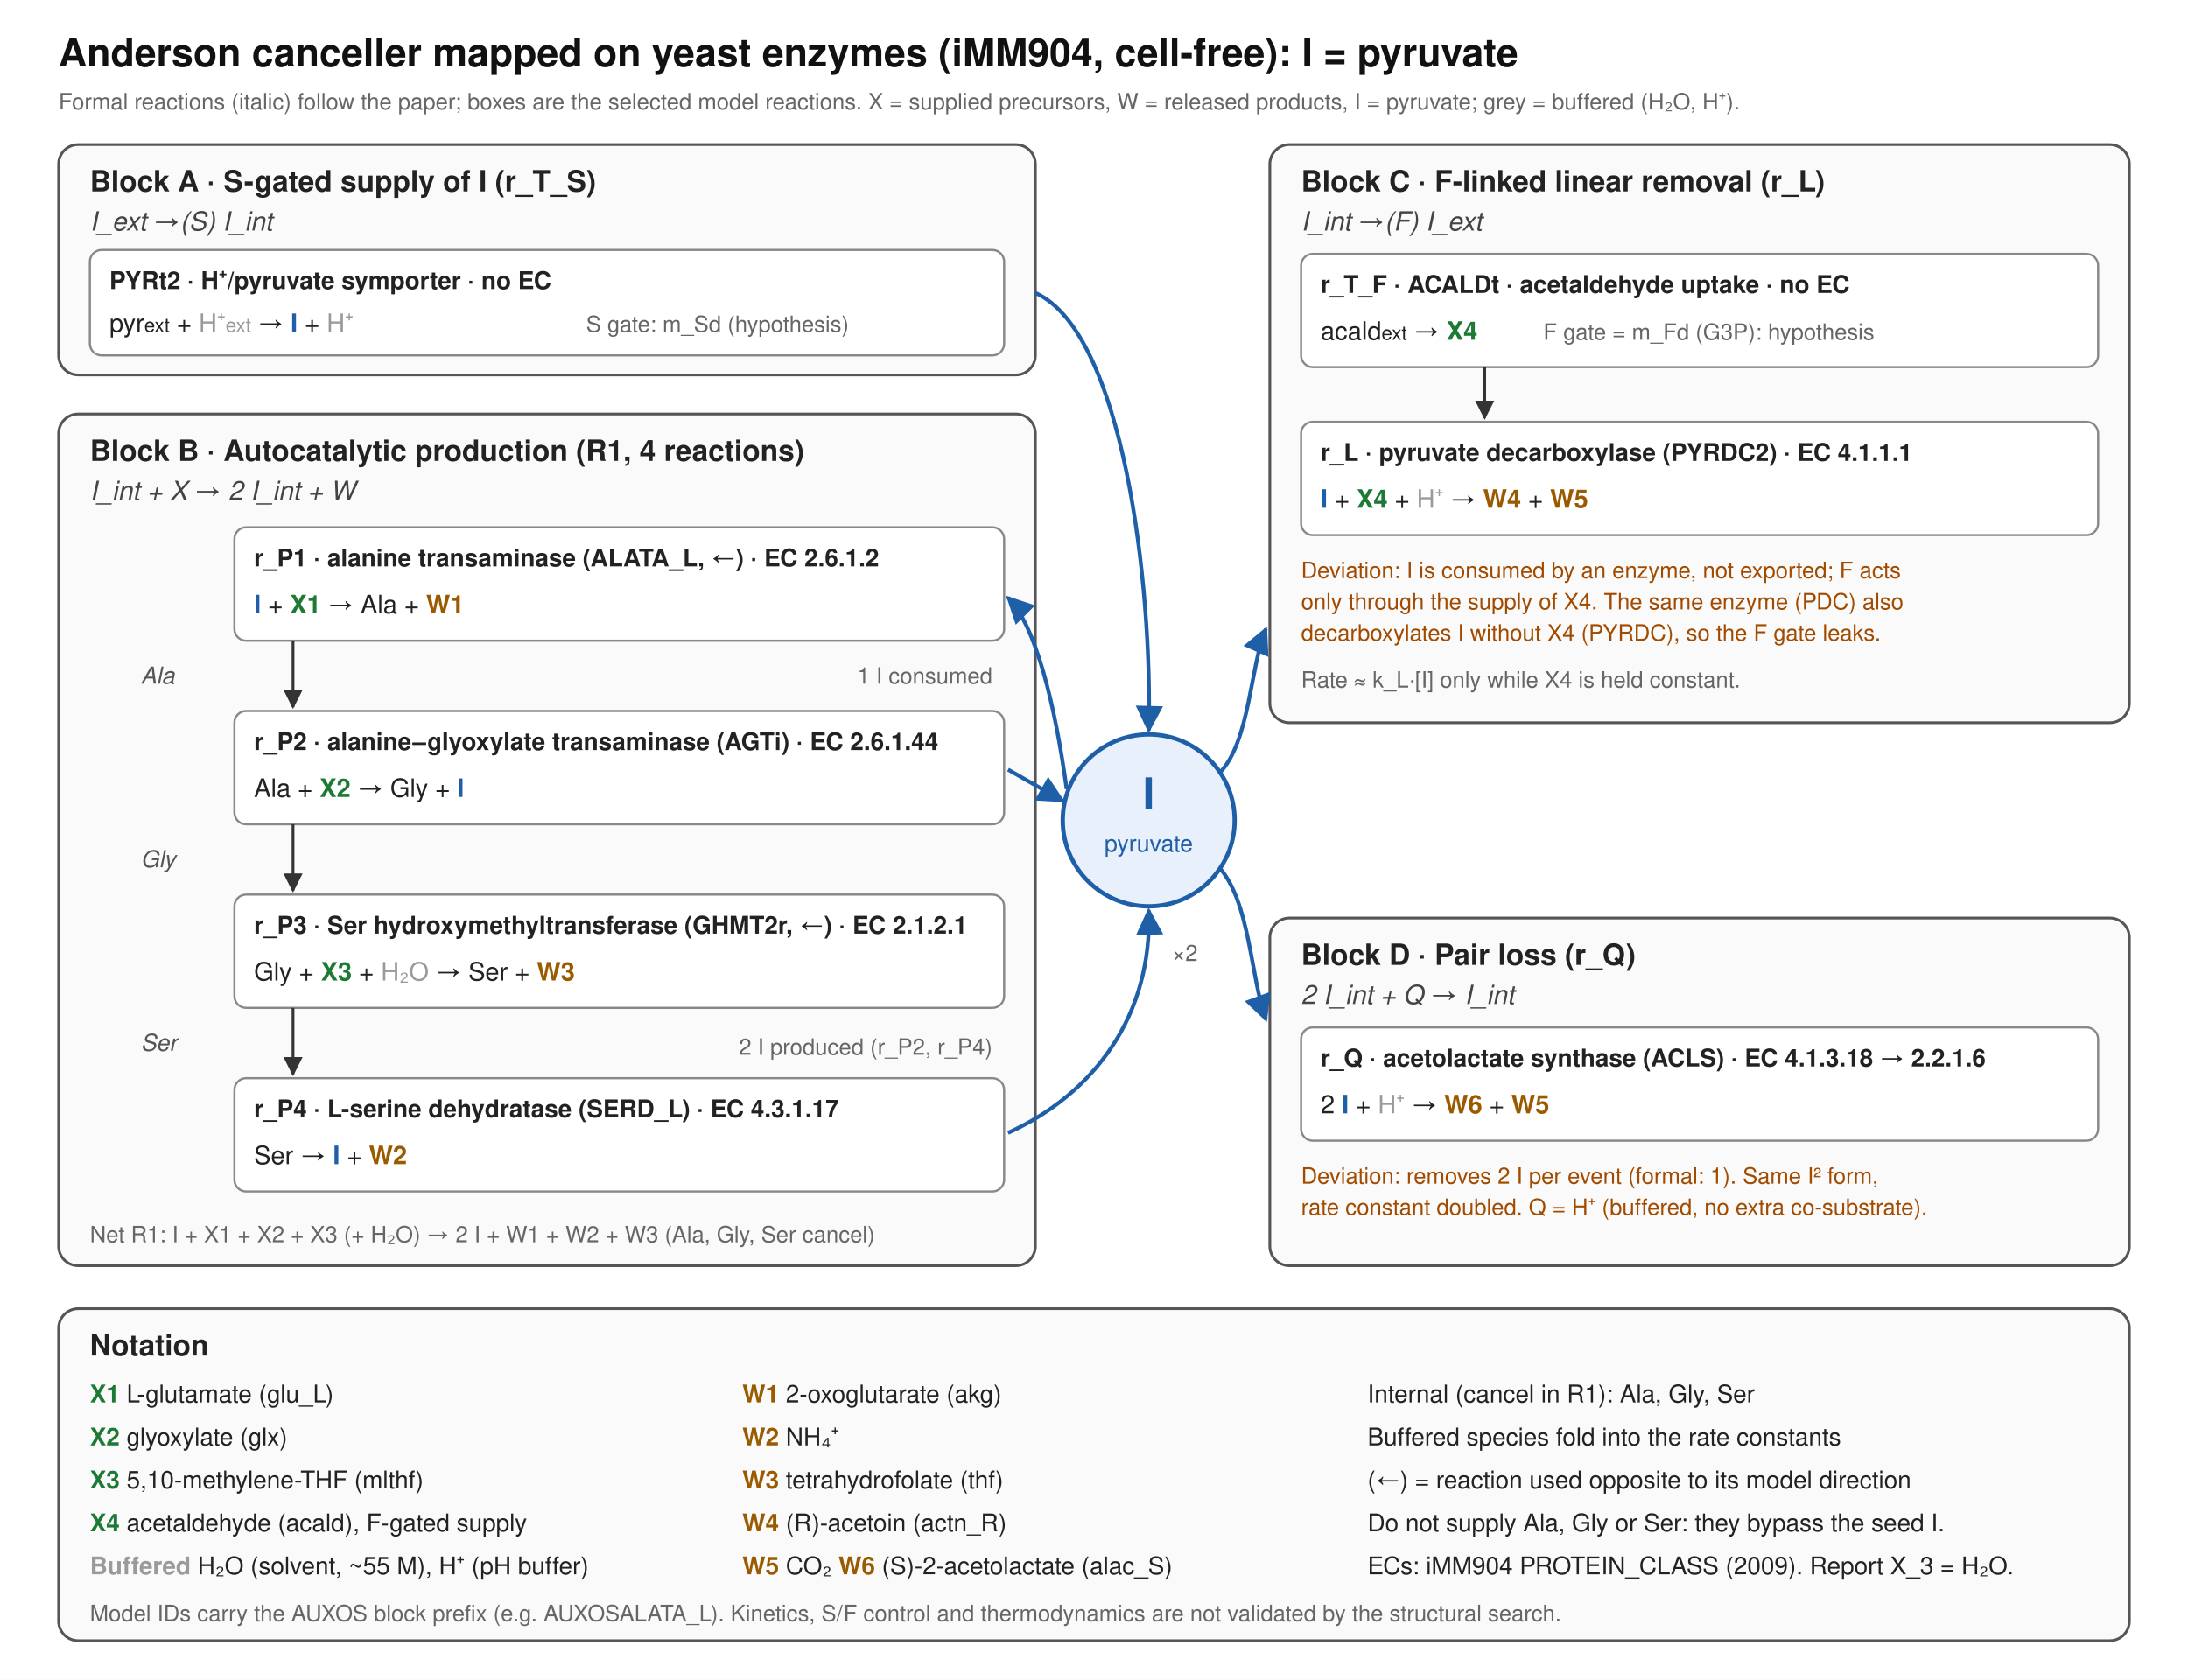
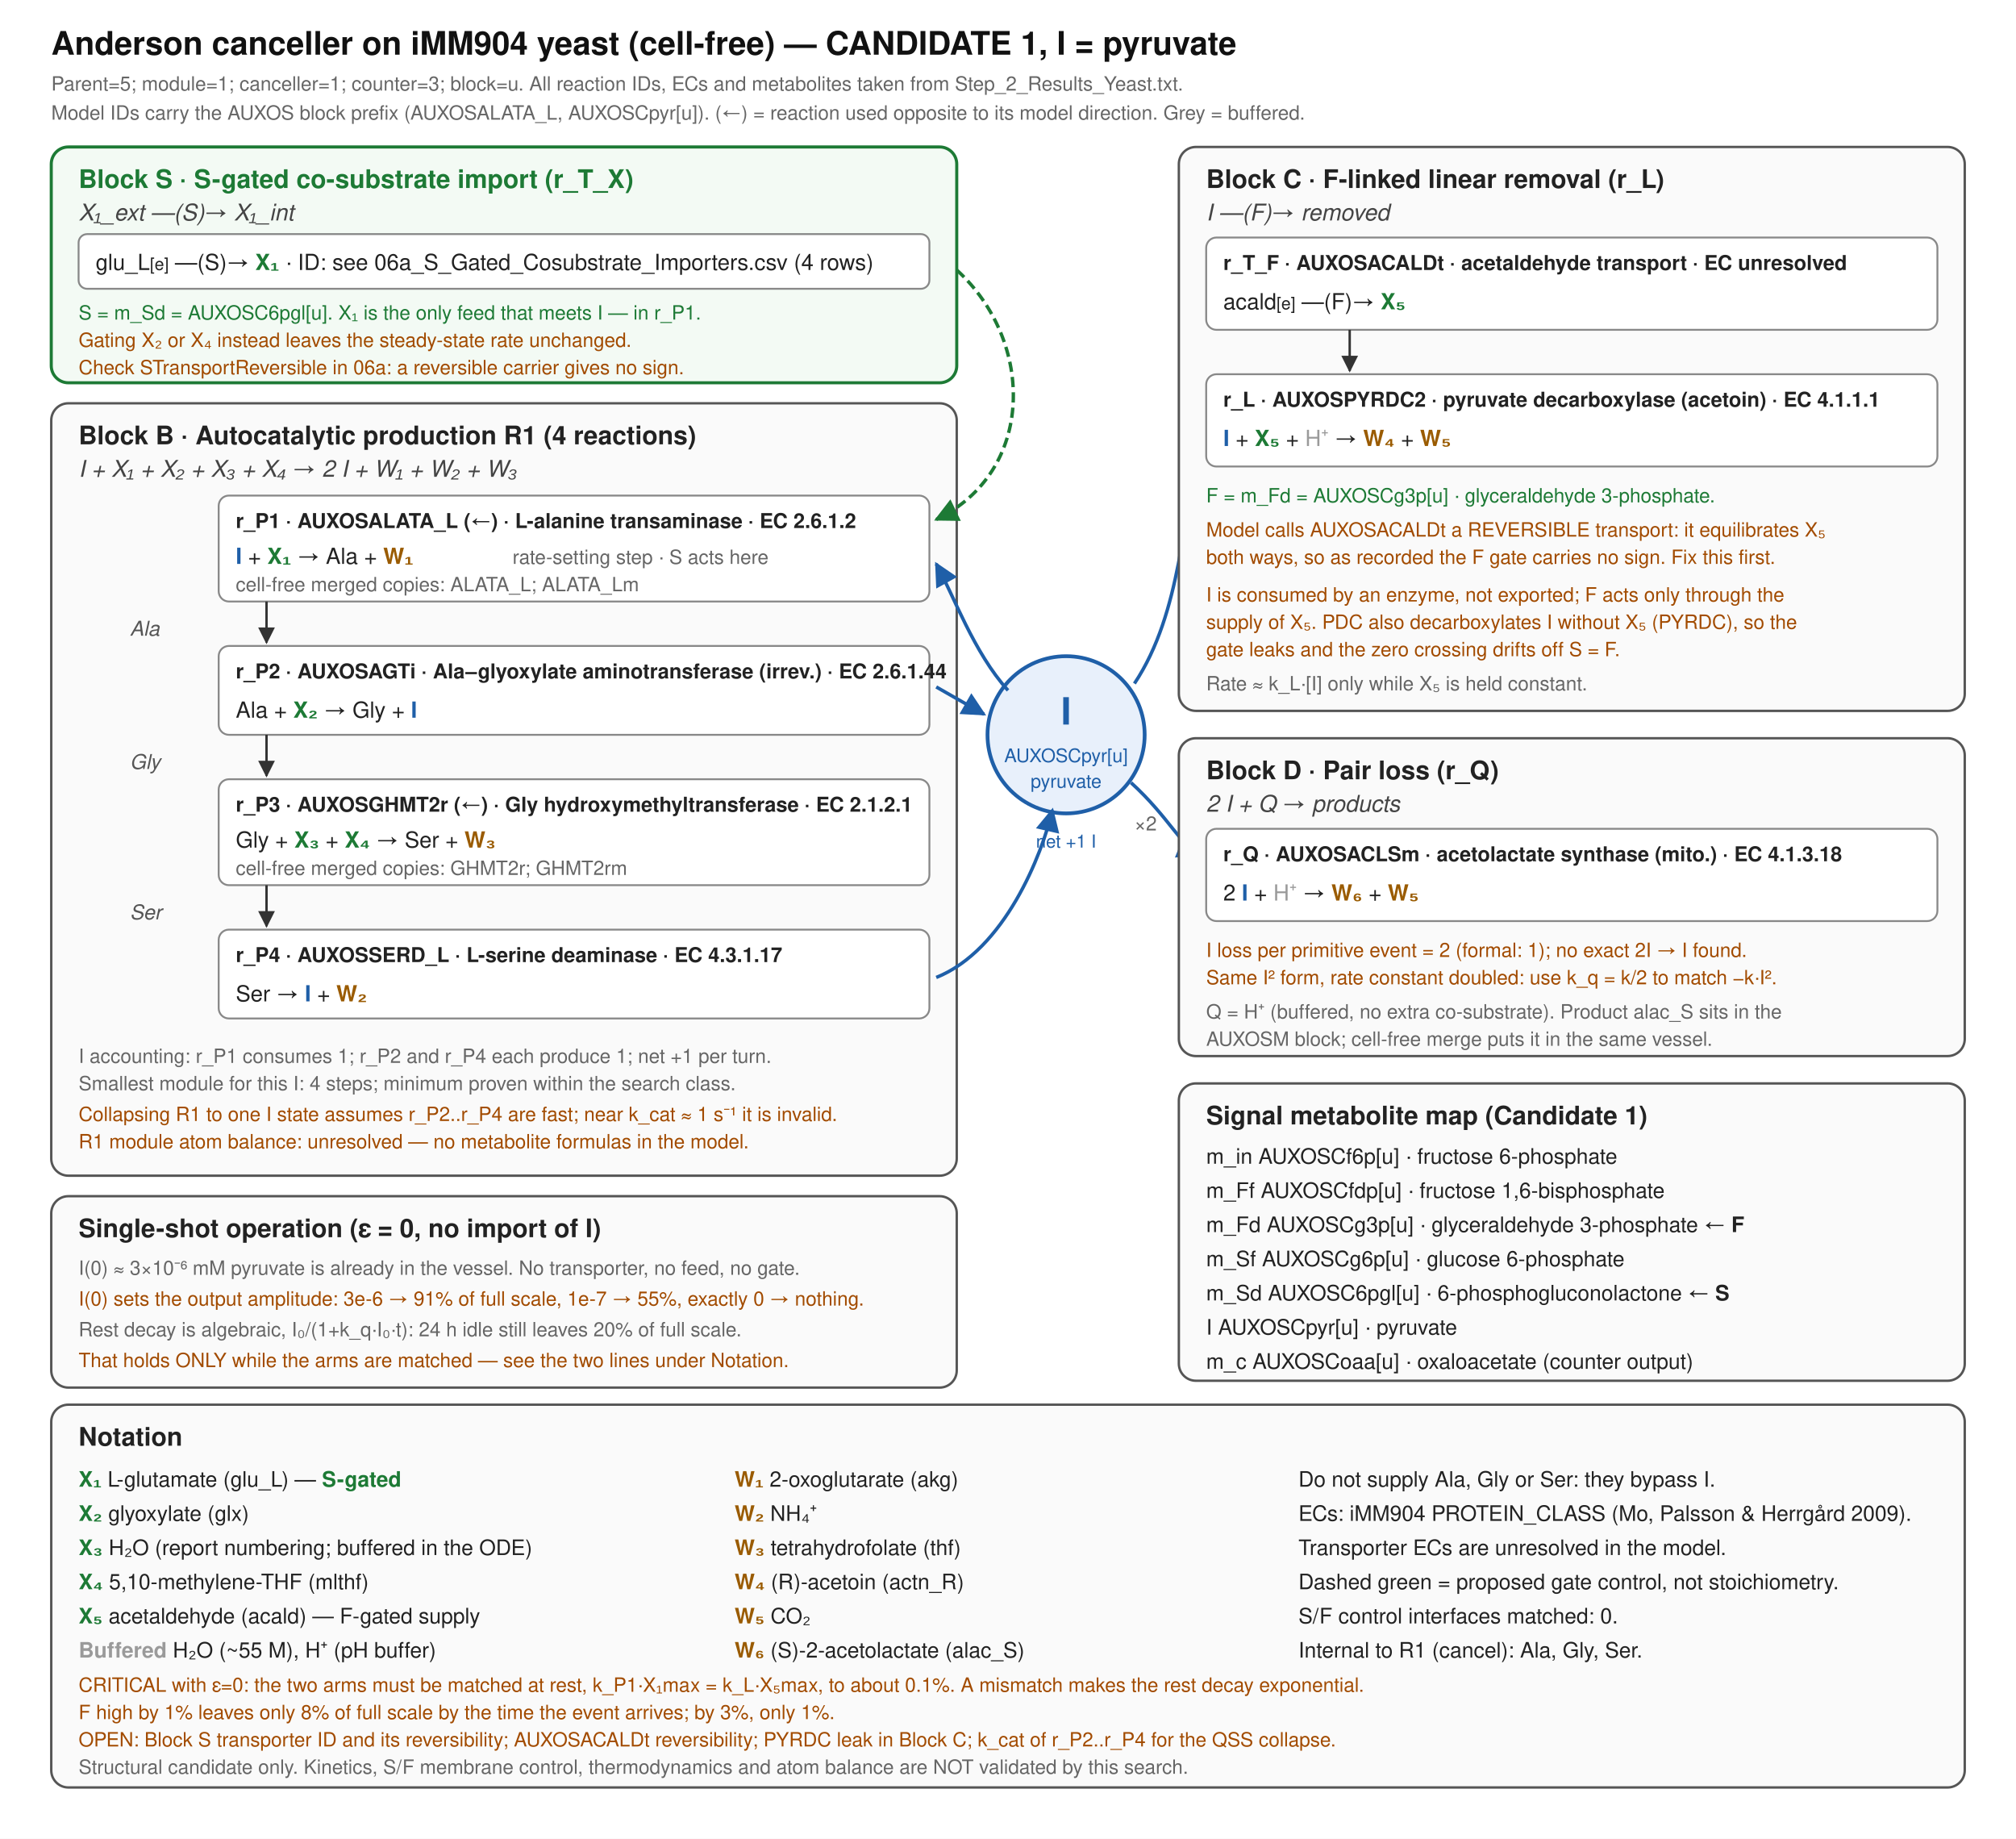
- <svg xmlns="http://www.w3.org/2000/svg" width="1120" height="860" viewBox="0 0 1120 860" font-family="Helvetica, Arial, sans-serif">
+ <svg xmlns="http://www.w3.org/2000/svg" width="1180" height="1076" viewBox="0 0 1180 1076" font-family="Helvetica, Arial, sans-serif">
  <defs>
    <marker id="ah" viewBox="0 0 10 10" refX="9" refY="5" markerWidth="7" markerHeight="7" orient="auto-start-reverse">
      <path d="M0,0 L10,5 L0,10 z" fill="#333" />
    </marker>
    <marker id="ahI" viewBox="0 0 10 10" refX="9" refY="5" markerWidth="7" markerHeight="7" orient="auto-start-reverse">
      <path d="M0,0 L10,5 L0,10 z" fill="#1f5fa8" />
    </marker>
+     <marker id="ahS" viewBox="0 0 10 10" refX="9" refY="5" markerWidth="7" markerHeight="7" orient="auto-start-reverse">
+       <path d="M0,0 L10,5 L0,10 z" fill="#1d7a35" />
+     </marker>
    <style>
-       .blk{fill:#fafafa;stroke:#555;stroke-width:1.4;rx:10}
+       .blk{fill:#fafafa;stroke:#555;stroke-width:1.4}
+       .blkS{fill:#f3faf4;stroke:#1d7a35;stroke-width:1.8}
      .hdr{font-size:15px;font-weight:bold;fill:#222}
+       .hdrS{font-size:15px;font-weight:bold;fill:#1d7a35}
      .fml{font-size:13.5px;font-style:italic;fill:#444}
      .rx{fill:#fff;stroke:#888;stroke-width:1.1}
-       .rid{font-size:12.5px;font-weight:bold;fill:#222}
+       .rid{font-size:12px;font-weight:bold;fill:#222}
      .eq{font-size:13px;fill:#222}
      .note{font-size:11.5px;fill:#666}
      .warn{font-size:11.5px;fill:#a24b00}
+       .ok{font-size:11.5px;fill:#1d7a35}
      .X{fill:#1d7a35;font-weight:bold}
      .W{fill:#9a5b00;font-weight:bold}
      .I{fill:#1f5fa8;font-weight:bold}
      .mid{font-size:12px;fill:#555;font-style:italic}
      .B{fill:#9a9a9a}
      .flow{stroke:#333;stroke-width:1.4;fill:none;marker-end:url(#ah)}
      .flowI{stroke:#1f5fa8;stroke-width:2;fill:none;marker-end:url(#ahI)}
+       .flowS{stroke:#1d7a35;stroke-width:2;fill:none;marker-end:url(#ahS);stroke-dasharray:6 3}
      .lg{font-size:12.5px;fill:#222}
    </style>
  </defs>
-   <rect width="1120" height="860" fill="#ffffff" />
-   <text x="30" y="34" font-size="20" font-weight="bold" fill="#111">Anderson canceller mapped on yeast enzymes (iMM904, cell-free): I = pyruvate</text>
-   <text x="30" y="56" class="note">Formal reactions (italic) follow the paper; boxes are the selected model reactions. X = supplied precursors, W = released products, I = pyruvate; grey = buffered (H₂O, H⁺).</text>
-   <rect x="30" y="74" width="500" height="118" class="blk" />
-   <text x="46" y="98" class="hdr">Block A · S-gated supply of I  (r_T_S)</text>
-   <text x="46" y="118" class="fml">I_ext  →(S)  I_int</text>
-   <rect x="46" y="128" width="468" height="54" class="rx" rx="6" />
-   <text x="56" y="148" class="rid">PYRt2 · H⁺/pyruvate symporter · no EC</text>
-   <text x="56" y="170" class="eq">pyr<tspan font-size="10">ext</tspan> + <tspan class="B">H⁺<tspan font-size="10">ext</tspan>
-     </tspan> → <tspan class="I">I</tspan> + <tspan class="B">H⁺</tspan>
+   <rect width="1180" height="1076" fill="#ffffff" />
+   <text x="30" y="32" font-size="19" font-weight="bold" fill="#111">Anderson canceller on iMM904 yeast (cell-free) — CANDIDATE 1,  I = pyruvate</text>
+   <text x="30" y="53" class="note">Parent=5; module=1; canceller=1; counter=3; block=u.  All reaction IDs, ECs and metabolites taken from Step_2_Results_Yeast.txt.</text>
+   <text x="30" y="70" class="note">Model IDs carry the AUXOS block prefix (AUXOSALATA_L, AUXOSCpyr[u]).  (←) = reaction used opposite to its model direction.  Grey = buffered.</text>
+   <rect x="30" y="86" width="530" height="138" rx="10" class="blkS" />
+   <text x="46" y="110" class="hdrS">Block S · S-gated co-substrate import  (r_T_X)</text>
+   <text x="46" y="129" class="fml">X₁_ext —(S)→ X₁_int</text>
+   <rect x="46" y="137" width="498" height="32" rx="5" class="rx" />
+   <text x="56" y="158" class="eq">glu_L<tspan font-size="10">[e]</tspan> —(S)→ <tspan class="X">X₁</tspan>   · ID: see 06a_S_Gated_Cosubstrate_Importers.csv (4 rows)</text>
+   <text x="46" y="187" class="ok">S = m_Sd = AUXOSC6pgl[u]. X₁ is the only feed that meets I — in r_P1.</text>
+   <text x="46" y="203" class="warn">Gating X₂ or X₄ instead leaves the steady-state rate unchanged.</text>
+   <text x="46" y="219" class="warn">Check STransportReversible in 06a: a reversible carrier gives no sign.</text>
+   <rect x="30" y="236" width="530" height="452" rx="10" class="blk" />
+   <text x="46" y="260" class="hdr">Block B · Autocatalytic production  R1 (4 reactions)</text>
+   <text x="46" y="279" class="fml">I + X₁ + X₂ + X₃ + X₄ → 2 I + W₁ + W₂ + W₃</text>
+   <rect x="128" y="290" width="416" height="62" rx="6" class="rx" />
+   <text x="138" y="309" class="rid">r_P1 · AUXOSALATA_L (←) · L-alanine transaminase · EC 2.6.1.2</text>
+   <text x="138" y="330" class="eq">
+     <tspan class="I">I</tspan> + <tspan class="X">X₁</tspan> → Ala + <tspan class="W">W₁</tspan>
  </text>
-   <text x="300" y="170" class="note">S gate: m_Sd (hypothesis)</text>
-   <rect x="30" y="212" width="500" height="436" class="blk" />
-   <text x="46" y="236" class="hdr">Block B · Autocatalytic production  (R1, 4 reactions)</text>
-   <text x="46" y="256" class="fml">I_int + X  →  2 I_int + W</text>
-   <rect x="120" y="270" width="394" height="58" class="rx" rx="6" />
-   <text x="130" y="290" class="rid">r_P1 · alanine transaminase (ALATA_L, ←) · EC 2.6.1.2</text>
-   <text x="130" y="314" class="eq">
-     <tspan class="I">I</tspan> + <tspan class="X">X1</tspan> → Ala + <tspan class="W">W1</tspan>
+   <text x="300" y="330" class="note">rate-setting step · S acts here</text>
+   <text x="138" y="346" class="note">cell-free merged copies: ALATA_L; ALATA_Lm</text>
+   <rect x="128" y="378" width="416" height="52" rx="6" class="rx" />
+   <text x="138" y="397" class="rid">r_P2 · AUXOSAGTi · Ala–glyoxylate aminotransferase (irrev.) · EC 2.6.1.44</text>
+   <text x="138" y="420" class="eq">Ala + <tspan class="X">X₂</tspan> → Gly + <tspan class="I">I</tspan>
  </text>
-   <rect x="120" y="364" width="394" height="58" class="rx" rx="6" />
-   <text x="130" y="384" class="rid">r_P2 · alanine–glyoxylate transaminase (AGTi) · EC 2.6.1.44</text>
-   <text x="130" y="408" class="eq">Ala + <tspan class="X">X2</tspan> → Gly + <tspan class="I">I</tspan>
+   <rect x="128" y="456" width="416" height="62" rx="6" class="rx" />
+   <text x="138" y="475" class="rid">r_P3 · AUXOSGHMT2r (←) · Gly hydroxymethyltransferase · EC 2.1.2.1</text>
+   <text x="138" y="496" class="eq">Gly + <tspan class="X">X₃</tspan> + <tspan class="X">X₄</tspan> → Ser + <tspan class="W">W₃</tspan>
  </text>
-   <rect x="120" y="458" width="394" height="58" class="rx" rx="6" />
-   <text x="130" y="478" class="rid">r_P3 · Ser hydroxymethyltransferase (GHMT2r, ←) · EC 2.1.2.1</text>
-   <text x="130" y="502" class="eq">Gly + <tspan class="X">X3</tspan> + <tspan class="B">H₂O</tspan> → Ser + <tspan class="W">W3</tspan>
+   <text x="138" y="512" class="note">cell-free merged copies: GHMT2r; GHMT2rm</text>
+   <rect x="128" y="544" width="416" height="52" rx="6" class="rx" />
+   <text x="138" y="563" class="rid">r_P4 · AUXOSSERD_L · L-serine deaminase · EC 4.3.1.17</text>
+   <text x="138" y="586" class="eq">Ser → <tspan class="I">I</tspan> + <tspan class="W">W₂</tspan>
  </text>
-   <rect x="120" y="552" width="394" height="58" class="rx" rx="6" />
-   <text x="130" y="572" class="rid">r_P4 · L-serine dehydratase (SERD_L) · EC 4.3.1.17</text>
-   <text x="130" y="596" class="eq">Ser → <tspan class="I">I</tspan> + <tspan class="W">W2</tspan>
+   <path d="M156,352 L156,376" class="flow" />
+   <text x="76" y="372" class="mid">Ala</text>
+   <path d="M156,430 L156,454" class="flow" />
+   <text x="76" y="450" class="mid">Gly</text>
+   <path d="M156,518 L156,542" class="flow" />
+   <text x="76" y="538" class="mid">Ser</text>
+   <text x="46" y="622" class="note">I accounting: r_P1 consumes 1; r_P2 and r_P4 each produce 1; net +1 per turn.</text>
+   <text x="46" y="638" class="note">Smallest module for this I: 4 steps; minimum proven within the search class.</text>
+   <text x="46" y="656" class="warn">Collapsing R1 to one I state assumes r_P2..r_P4 are fast; near k_cat ≈ 1 s⁻¹ it is invalid.</text>
+   <text x="46" y="672" class="warn">R1 module atom balance: unresolved — no metabolite formulas in the model.</text>
+   <rect x="30" y="700" width="530" height="112" rx="10" class="blk" />
+   <text x="46" y="724" class="hdr">Single-shot operation  (ε = 0, no import of I)</text>
+   <text x="46" y="746" class="note">I(0) ≈ 3×10⁻⁶ mM pyruvate is already in the vessel. No transporter, no feed, no gate.</text>
+   <text x="46" y="764" class="warn">I(0) sets the output amplitude: 3e-6 → 91% of full scale, 1e-7 → 55%, exactly 0 → nothing.</text>
+   <text x="46" y="782" class="note">Rest decay is algebraic, I₀/(1+k_q·I₀·t): 24 h idle still leaves 20% of full scale.</text>
+   <text x="46" y="800" class="warn">That holds ONLY while the arms are matched — see the two lines under Notation.</text>
+   <circle cx="624" cy="430" r="46" fill="#e8f0fb" stroke="#1f5fa8" stroke-width="2.2" />
+   <text x="624" y="424" text-anchor="middle" font-size="22" class="I">I</text>
+   <text x="624" y="446" text-anchor="middle" font-size="11" fill="#1f5fa8">AUXOSCpyr[u]</text>
+   <text x="624" y="461" text-anchor="middle" font-size="11" fill="#1f5fa8">pyruvate</text>
+   <text x="624" y="496" text-anchor="middle" font-size="10.5" fill="#1f5fa8">net +1 I</text>
+   <path d="M560,158 C606,200 606,276 548,304" class="flowS" />
+   <path d="M590,404 C570,382 558,348 548,330" class="flowI" />
+   <path d="M548,402 L576,418" class="flowI" />
+   <path d="M548,572 C588,556 610,500 616,474" class="flowI" />
+   <path d="M664,400 C692,358 692,300 702,264" class="flowI" />
+   <path d="M662,458 C684,478 692,496 702,500" class="flowI" />
+   <text x="664" y="486" class="note" fill="#1f5fa8">×2</text>
+   <rect x="690" y="86" width="460" height="330" rx="10" class="blk" />
+   <text x="706" y="110" class="hdr">Block C · F-linked linear removal  (r_L)</text>
+   <text x="706" y="129" class="fml">I —(F)→ removed</text>
+   <rect x="706" y="139" width="428" height="54" rx="6" class="rx" />
+   <text x="716" y="158" class="rid">r_T_F · AUXOSACALDt · acetaldehyde transport · EC unresolved</text>
+   <text x="716" y="181" class="eq">acald<tspan font-size="10">[e]</tspan> —(F)→ <tspan class="X">X₅</tspan>
  </text>
-   <path d="M150,328 L150,362" class="flow" />
-   <text x="72" y="350" class="mid">Ala</text>
-   <path d="M150,422 L150,456" class="flow" />
-   <text x="72" y="444" class="mid">Gly</text>
-   <path d="M150,516 L150,550" class="flow" />
-   <text x="72" y="538" class="mid">Ser</text>
-   <text x="46" y="636" class="note">Net R1:  I + X1 + X2 + X3 (+ H₂O) → 2 I + W1 + W2 + W3   (Ala, Gly, Ser cancel)</text>
-   <circle cx="588" cy="420" r="44" fill="#e8f0fb" stroke="#1f5fa8" stroke-width="2.2" />
-   <text x="588" y="414" text-anchor="middle" font-size="22" class="I">I</text>
-   <text x="588" y="436" text-anchor="middle" font-size="12" fill="#1f5fa8">pyruvate</text>
-   <path d="M530,150 C575,170 590,300 588,374" class="flowI" />
-   <path d="M546,404 C540,360 530,320 516,306" class="flowI" />
-   <text x="508" y="350" text-anchor="end" class="note">1 I consumed</text>
-   <path d="M516,394 L544,410" class="flowI" />
-   <path d="M516,580 C560,560 590,520 588,466" class="flowI" />
-   <text x="508" y="540" text-anchor="end" class="note">2 I produced (r_P2, r_P4)</text>
-   <rect x="650" y="74" width="440" height="296" class="blk" />
-   <text x="666" y="98" class="hdr">Block C · F-linked linear removal  (r_L)</text>
-   <text x="666" y="118" class="fml">I_int  →(F)  I_ext</text>
-   <rect x="666" y="130" width="408" height="58" class="rx" rx="6" />
-   <text x="676" y="150" class="rid">r_T_F · ACALDt · acetaldehyde uptake · no EC</text>
-   <text x="676" y="174" class="eq">acald<tspan font-size="10">ext</tspan> → <tspan class="X">X4</tspan>
+   <path d="M790,193 L790,217" class="flow" />
+   <rect x="706" y="219" width="428" height="54" rx="6" class="rx" />
+   <text x="716" y="238" class="rid">r_L · AUXOSPYRDC2 · pyruvate decarboxylase (acetoin) · EC 4.1.1.1</text>
+   <text x="716" y="261" class="eq">
+     <tspan class="I">I</tspan> + <tspan class="X">X₅</tspan> + <tspan class="B">H⁺</tspan> → <tspan class="W">W₄</tspan> + <tspan class="W">W₅</tspan>
  </text>
-   <text x="790" y="174" class="note">F gate = m_Fd (G3P): hypothesis</text>
-   <path d="M760,188 L760,214" class="flow" />
-   <rect x="666" y="216" width="408" height="58" class="rx" rx="6" />
-   <text x="676" y="236" class="rid">r_L · pyruvate decarboxylase (PYRDC2) · EC 4.1.1.1</text>
-   <text x="676" y="260" class="eq">
-     <tspan class="I">I</tspan> + <tspan class="X">X4</tspan> + <tspan class="B">H⁺</tspan> → <tspan class="W">W4</tspan> + <tspan class="W">W5</tspan>
+   <text x="706" y="294" class="ok">F = m_Fd = AUXOSCg3p[u] · glyceraldehyde 3-phosphate.</text>
+   <text x="706" y="314" class="warn">Model calls AUXOSACALDt a REVERSIBLE transport: it equilibrates X₅</text>
+   <text x="706" y="330" class="warn">both ways, so as recorded the F gate carries no sign. Fix this first.</text>
+   <text x="706" y="352" class="warn">I is consumed by an enzyme, not exported; F acts only through the</text>
+   <text x="706" y="368" class="warn">supply of X₅. PDC also decarboxylates I without X₅ (PYRDC), so the</text>
+   <text x="706" y="384" class="warn">gate leaks and the zero crossing drifts off S = F.</text>
+   <text x="706" y="404" class="note">Rate ≈ k_L·[I] only while X₅ is held constant.</text>
+   <rect x="690" y="432" width="460" height="186" rx="10" class="blk" />
+   <text x="706" y="456" class="hdr">Block D · Pair loss  (r_Q)</text>
+   <text x="706" y="475" class="fml">2 I + Q → products</text>
+   <rect x="706" y="485" width="428" height="54" rx="6" class="rx" />
+   <text x="716" y="504" class="rid">r_Q · AUXOSACLSm · acetolactate synthase (mito.) · EC 4.1.3.18</text>
+   <text x="716" y="527" class="eq">2 <tspan class="I">I</tspan> + <tspan class="B">H⁺</tspan> → <tspan class="W">W₆</tspan> + <tspan class="W">W₅</tspan>
  </text>
-   <text x="666" y="296" class="warn">Deviation: I is consumed by an enzyme, not exported; F acts</text>
-   <text x="666" y="312" class="warn">only through the supply of X4. The same enzyme (PDC) also</text>
-   <text x="666" y="328" class="warn">decarboxylates I without X4 (PYRDC), so the F gate leaks.</text>
-   <text x="666" y="352" class="note">Rate ≈ k_L·[I] only while X4 is held constant.</text>
-   <rect x="650" y="470" width="440" height="178" class="blk" />
-   <text x="666" y="494" class="hdr">Block D · Pair loss  (r_Q)</text>
-   <text x="666" y="514" class="fml">2 I_int + Q  →  I_int</text>
-   <rect x="666" y="526" width="408" height="58" class="rx" rx="6" />
-   <text x="676" y="546" class="rid">r_Q · acetolactate synthase (ACLS) · EC 4.1.3.18 → 2.2.1.6</text>
-   <text x="676" y="570" class="eq">2 <tspan class="I">I</tspan> + <tspan class="B">H⁺</tspan> → <tspan class="W">W6</tspan> + <tspan class="W">W5</tspan>
+   <text x="706" y="560" class="warn">I loss per primitive event = 2 (formal: 1); no exact 2I → I found.</text>
+   <text x="706" y="576" class="warn">Same I² form, rate constant doubled: use k_q = k/2 to match −k·I².</text>
+   <text x="706" y="596" class="note">Q = H⁺ (buffered, no extra co-substrate). Product alac_S sits in the</text>
+   <text x="706" y="612" class="note">AUXOSM block; cell-free merge puts it in the same vessel.</text>
+   <rect x="690" y="634" width="460" height="174" rx="10" class="blk" />
+   <text x="706" y="658" class="hdr">Signal metabolite map (Candidate 1)</text>
+   <text x="706" y="681" class="lg">m_in  AUXOSCf6p[u]  · fructose 6-phosphate</text>
+   <text x="706" y="701" class="lg">m_Ff  AUXOSCfdp[u]  · fructose 1,6-bisphosphate</text>
+   <text x="706" y="721" class="lg">m_Fd  AUXOSCg3p[u]  · glyceraldehyde 3-phosphate  ← <tspan font-weight="bold">F</tspan>
  </text>
-   <text x="666" y="606" class="warn">Deviation: removes 2 I per event (formal: 1). Same I² form,</text>
-   <text x="666" y="622" class="warn">rate constant doubled. Q = H⁺ (buffered, no extra co-substrate).</text>
-   <path d="M624,396 C640,380 640,340 648,322" class="flowI" />
-   <path d="M624,444 C640,462 640,500 648,522" class="flowI" />
-   <text x="600" y="492" class="note" fill="#1f5fa8">×2</text>
-   <rect x="30" y="670" width="1060" height="170" class="blk" />
-   <text x="46" y="694" class="hdr">Notation</text>
-   <text x="46" y="718" class="lg">
-     <tspan class="X">X1</tspan>  L-glutamate (glu_L)</text>
-   <text x="46" y="740" class="lg">
-     <tspan class="X">X2</tspan>  glyoxylate (glx)</text>
-   <text x="46" y="762" class="lg">
-     <tspan class="X">X3</tspan>  5,10-methylene-THF (mlthf)</text>
-   <text x="46" y="784" class="lg">
-     <tspan class="X">X4</tspan>  acetaldehyde (acald), F-gated supply</text>
-   <text x="46" y="806" class="lg">
-     <tspan class="B" font-weight="bold">Buffered</tspan>  H₂O (solvent, ~55 M), H⁺ (pH buffer)</text>
-   <text x="380" y="718" class="lg">
-     <tspan class="W">W1</tspan>  2-oxoglutarate (akg)</text>
-   <text x="380" y="740" class="lg">
-     <tspan class="W">W2</tspan>  NH₄⁺</text>
-   <text x="380" y="762" class="lg">
-     <tspan class="W">W3</tspan>  tetrahydrofolate (thf)</text>
-   <text x="380" y="784" class="lg">
-     <tspan class="W">W4</tspan>  (R)-acetoin (actn_R)</text>
-   <text x="380" y="806" class="lg">
-     <tspan class="W">W5</tspan>  CO₂     <tspan class="W">W6</tspan>  (S)-2-acetolactate (alac_S)</text>
-   <text x="700" y="718" class="lg">Internal (cancel in R1): Ala, Gly, Ser</text>
-   <text x="700" y="740" class="lg">Buffered species fold into the rate constants</text>
-   <text x="700" y="762" class="lg">(←) = reaction used opposite to its model direction</text>
-   <text x="700" y="784" class="lg">Do not supply Ala, Gly or Ser: they bypass the seed I.</text>
-   <text x="700" y="806" class="lg">ECs: iMM904 PROTEIN_CLASS (2009). Report X_3 = H₂O.</text>
-   <text x="46" y="830" class="note">Model IDs carry the AUXOS block prefix (e.g. AUXOSALATA_L). Kinetics, S/F control and thermodynamics are not validated by the structural search.</text>
+   <text x="706" y="741" class="lg">m_Sf  AUXOSCg6p[u]  · glucose 6-phosphate</text>
+   <text x="706" y="761" class="lg">m_Sd  AUXOSC6pgl[u] · 6-phosphogluconolactone  ← <tspan font-weight="bold">S</tspan>
+   </text>
+   <text x="706" y="781" class="lg">I     AUXOSCpyr[u]  · pyruvate</text>
+   <text x="706" y="801" class="lg">m_c   AUXOSCoaa[u]  · oxaloacetate (counter output)</text>
+   <rect x="30" y="822" width="1120" height="224" rx="10" class="blk" />
+   <text x="46" y="846" class="hdr">Notation</text>
+   <text x="46" y="870" class="lg">
+     <tspan class="X">X₁</tspan>  L-glutamate (glu_L) — <tspan class="X">S-gated</tspan>
+   </text>
+   <text x="46" y="890" class="lg">
+     <tspan class="X">X₂</tspan>  glyoxylate (glx)</text>
+   <text x="46" y="910" class="lg">
+     <tspan class="X">X₃</tspan>  H₂O  (report numbering; buffered in the ODE)</text>
+   <text x="46" y="930" class="lg">
+     <tspan class="X">X₄</tspan>  5,10-methylene-THF (mlthf)</text>
+   <text x="46" y="950" class="lg">
+     <tspan class="X">X₅</tspan>  acetaldehyde (acald) — F-gated supply</text>
+   <text x="46" y="970" class="lg">
+     <tspan class="B" font-weight="bold">Buffered</tspan>  H₂O (~55 M), H⁺ (pH buffer)</text>
+   <text x="430" y="870" class="lg">
+     <tspan class="W">W₁</tspan>  2-oxoglutarate (akg)</text>
+   <text x="430" y="890" class="lg">
+     <tspan class="W">W₂</tspan>  NH₄⁺</text>
+   <text x="430" y="910" class="lg">
+     <tspan class="W">W₃</tspan>  tetrahydrofolate (thf)</text>
+   <text x="430" y="930" class="lg">
+     <tspan class="W">W₄</tspan>  (R)-acetoin (actn_R)</text>
+   <text x="430" y="950" class="lg">
+     <tspan class="W">W₅</tspan>  CO₂</text>
+   <text x="430" y="970" class="lg">
+     <tspan class="W">W₆</tspan>  (S)-2-acetolactate (alac_S)</text>
+   <text x="760" y="870" class="lg">Do not supply Ala, Gly or Ser: they bypass I.</text>
+   <text x="760" y="890" class="lg">ECs: iMM904 PROTEIN_CLASS (Mo, Palsson &amp; Herrgård 2009).</text>
+   <text x="760" y="910" class="lg">Transporter ECs are unresolved in the model.</text>
+   <text x="760" y="930" class="lg">Dashed green = proposed gate control, not stoichiometry.</text>
+   <text x="760" y="950" class="lg">S/F control interfaces matched: 0.</text>
+   <text x="760" y="970" class="lg">Internal to R1 (cancel): Ala, Gly, Ser.</text>
+   <text x="46" y="990" class="warn">CRITICAL with ε=0: the two arms must be matched at rest, k_P1·X₁max = k_L·X₅max, to about 0.1%. A mismatch makes the rest decay exponential.</text>
+   <text x="46" y="1006" class="warn">F high by 1% leaves only 8% of full scale by the time the event arrives; by 3%, only 1%.</text>
+   <text x="46" y="1022" class="warn">OPEN: Block S transporter ID and its reversibility; AUXOSACALDt reversibility; PYRDC leak in Block C; k_cat of r_P2..r_P4 for the QSS collapse.</text>
+   <text x="46" y="1038" class="note">Structural candidate only. Kinetics, S/F membrane control, thermodynamics and atom balance are NOT validated by this search.</text>
</svg>
